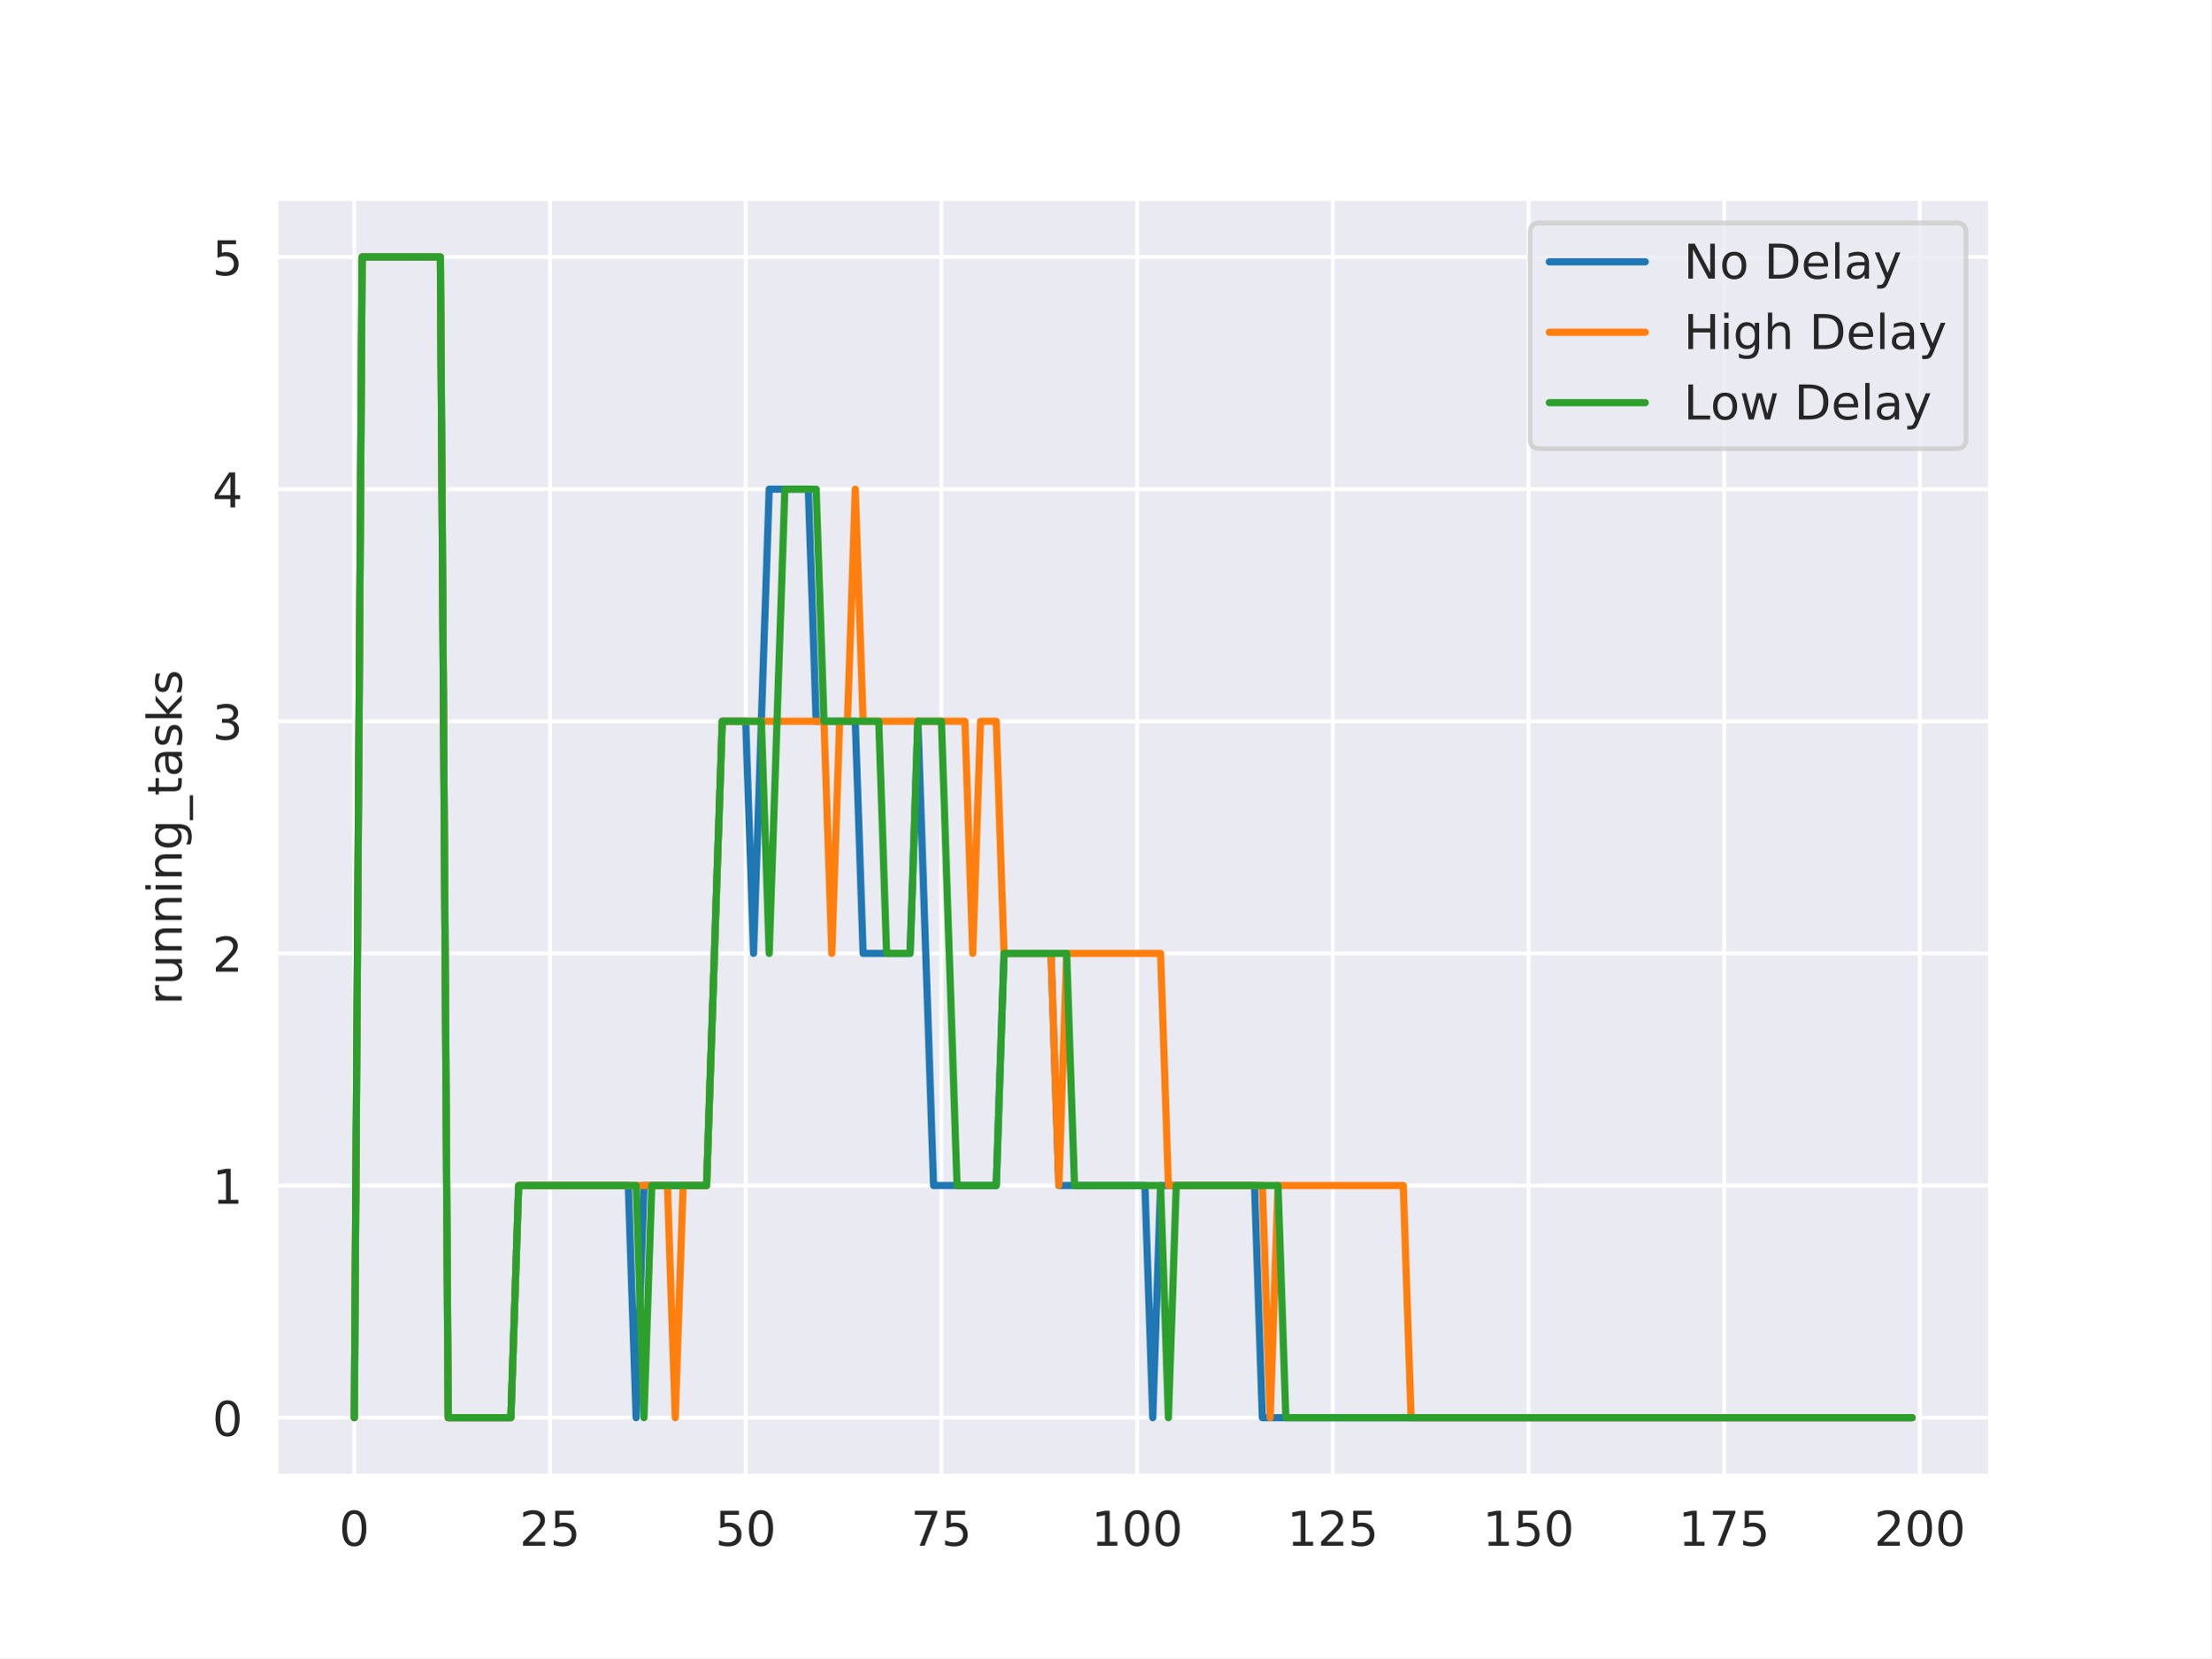
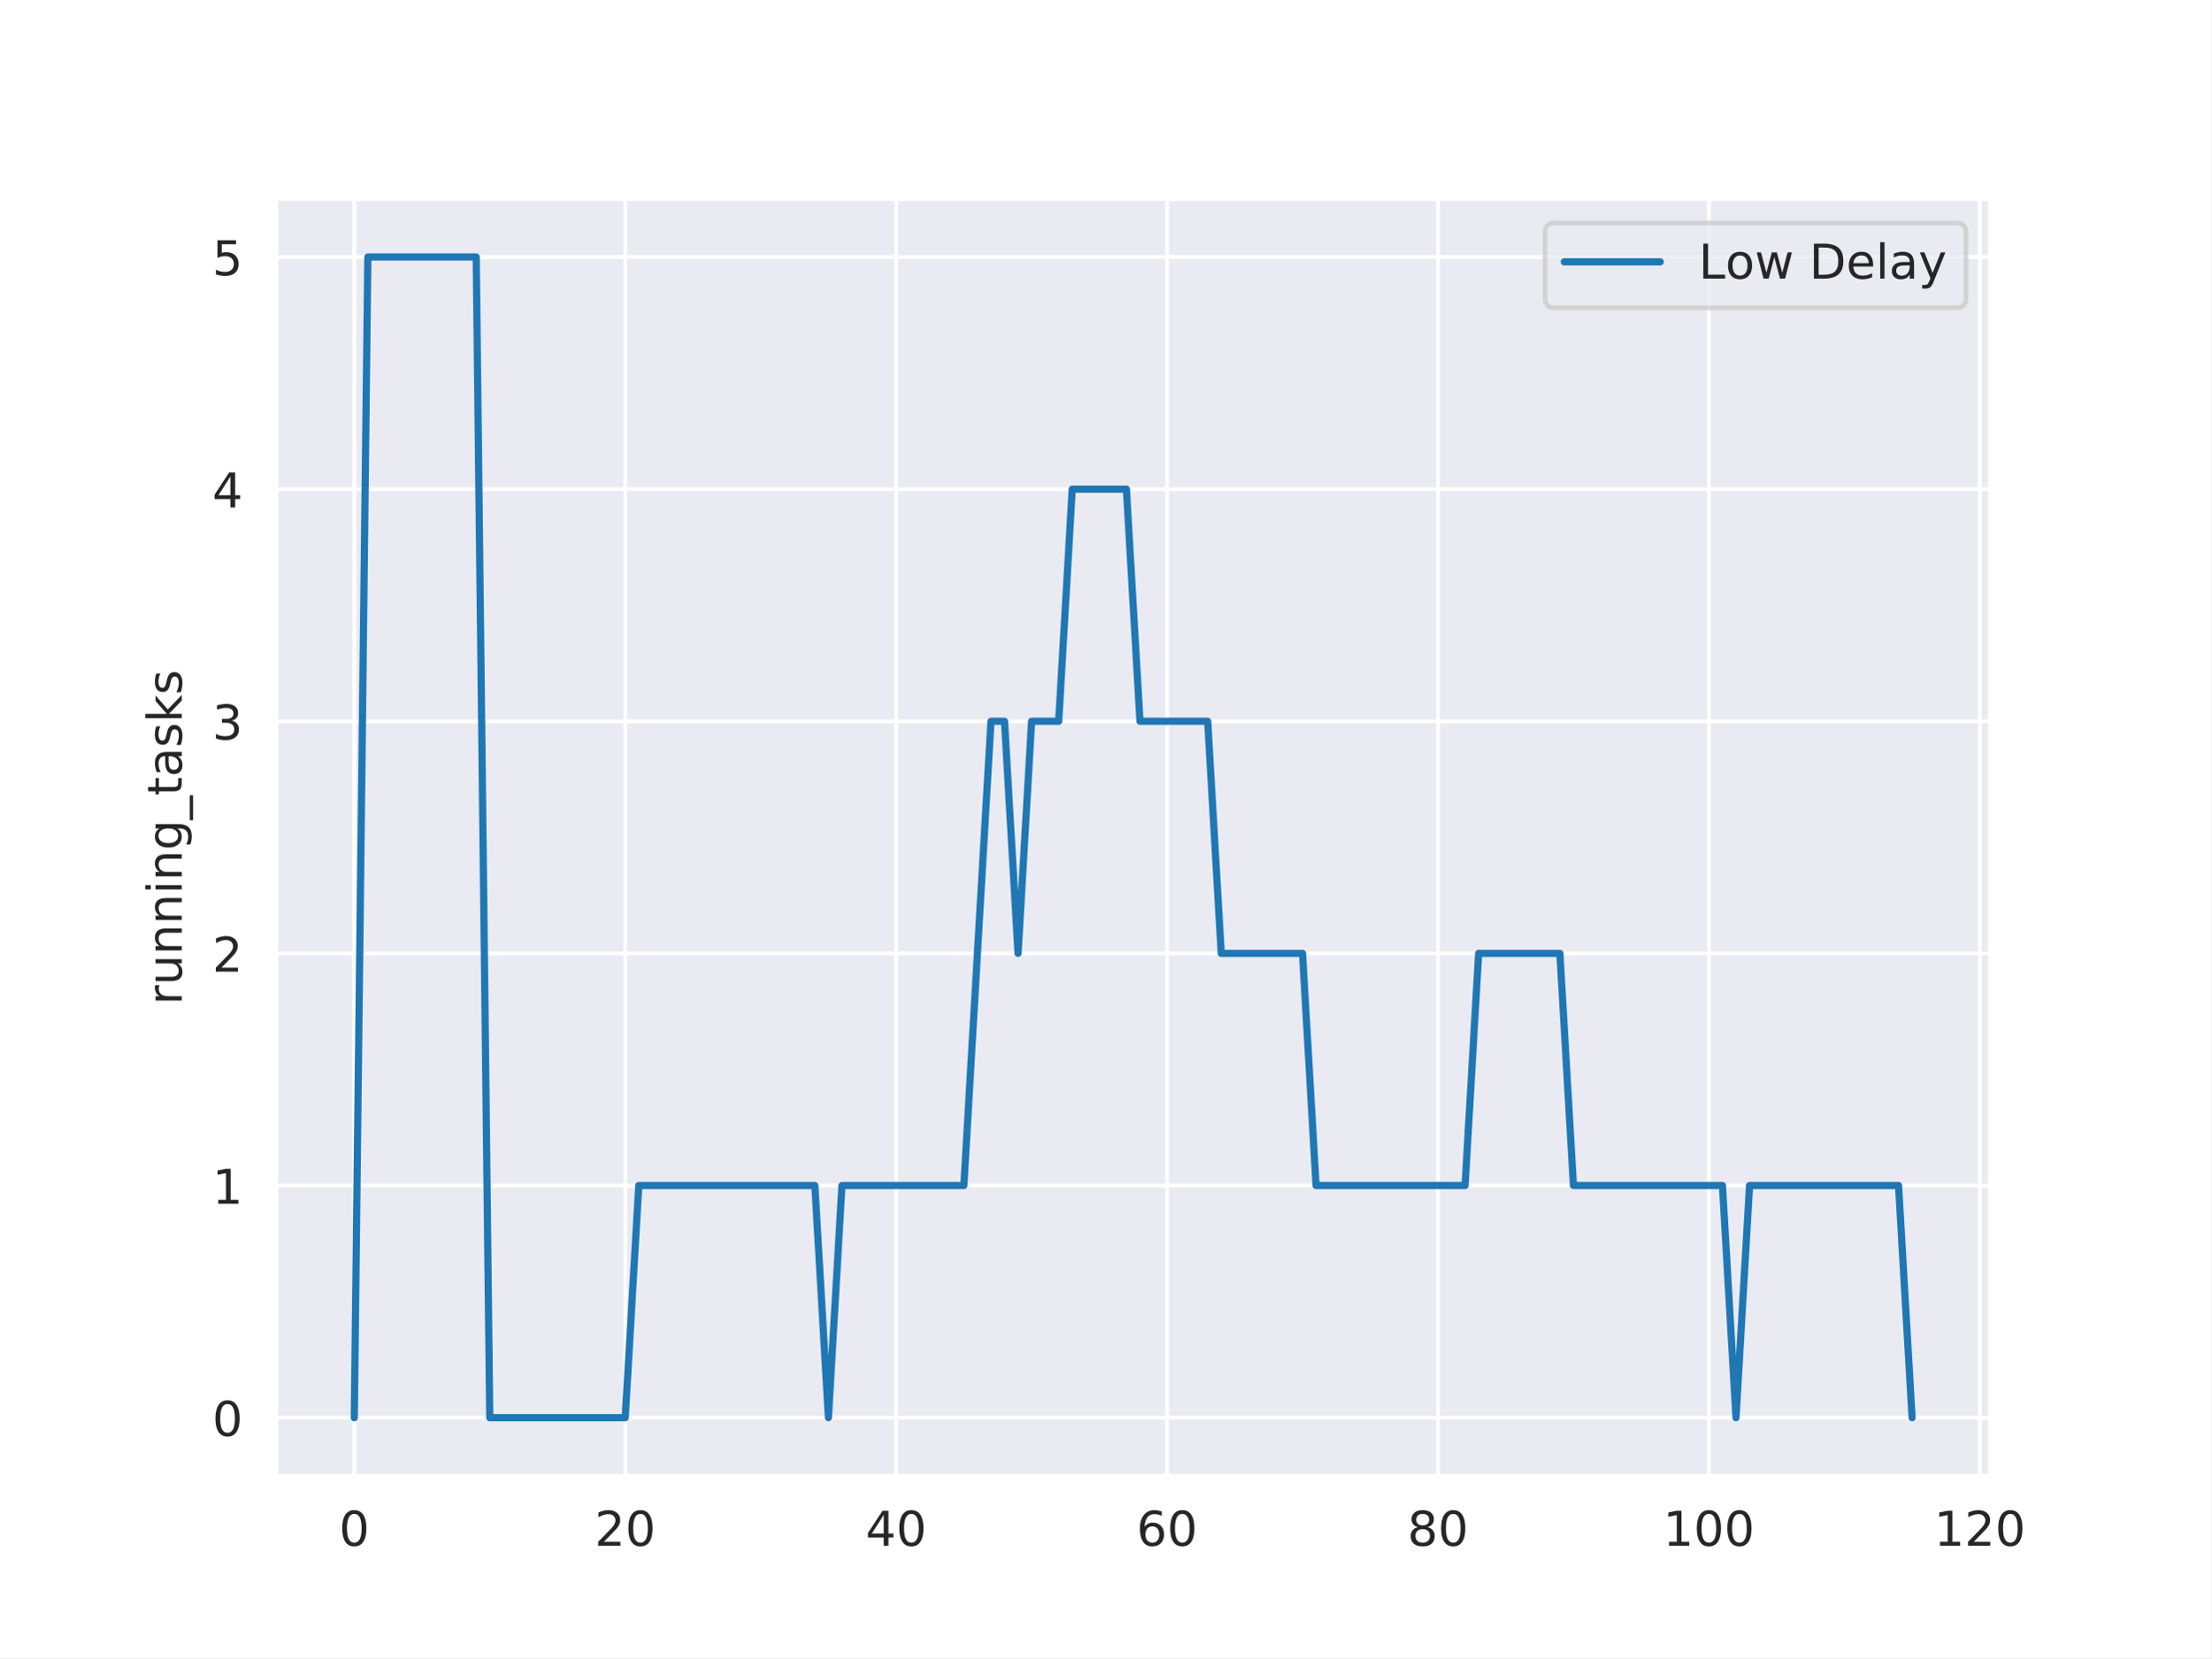
<svg xmlns="http://www.w3.org/2000/svg" xmlns:xlink="http://www.w3.org/1999/xlink" height="345.6pt" version="1.1" viewBox="0 0 460.8 345.6" width="460.8pt">
  <defs>
    <style type="text/css">
*{stroke-linecap:butt;stroke-linejoin:round;}
  </style>
  </defs>
  <g id="figure_1">
    <g id="patch_1">
      <path d="M 0 345.6  L 460.8 345.6  L 460.8 0  L 0 0  z " style="fill:#ffffff;" />
    </g>
    <g id="axes_1">
      <g id="patch_2">
        <path d="M 57.6 307.584  L 414.72 307.584  L 414.72 41.472  L 57.6 41.472  z " style="fill:#eaeaf2;" />
      </g>
      <g id="matplotlib.axis_1">
        <g id="xtick_1">
          <g id="line2d_1">
-             <path clip-path="url(#p8230560882)" d="M 73.833 307.584  L 73.833 41.472  " style="fill:none;stroke:#ffffff;stroke-linecap:round;stroke-width:0.8;" />
+             <path clip-path="url(#p07d2b7ab15)" d="M 73.833 307.584  L 73.833 41.472  " style="fill:none;stroke:#ffffff;stroke-linecap:round;stroke-width:0.8;" />
          </g>
          <g id="text_1">
            <defs>
              <path d="M 31.781 66.406  Q 24.172 66.406 20.328 58.906  Q 16.5 51.422 16.5 36.375  Q 16.5 21.391 20.328 13.891  Q 24.172 6.391 31.781 6.391  Q 39.453 6.391 43.281 13.891  Q 47.125 21.391 47.125 36.375  Q 47.125 51.422 43.281 58.906  Q 39.453 66.406 31.781 66.406  z M 31.781 74.219  Q 44.047 74.219 50.516 64.516  Q 56.984 54.828 56.984 36.375  Q 56.984 17.969 50.516 8.266  Q 44.047 -1.422 31.781 -1.422  Q 19.531 -1.422 13.062 8.266  Q 6.594 17.969 6.594 36.375  Q 6.594 54.828 13.062 64.516  Q 19.531 74.219 31.781 74.219  z " id="DejaVuSans-48" />
            </defs>
            <g style="fill:#262626;" transform="translate(70.65148 322.1824)scale(0.1 -0.1)">
              <use xlink:href="#DejaVuSans-48" />
            </g>
          </g>
        </g>
        <g id="xtick_2">
          <g id="line2d_2">
-             <path clip-path="url(#p8230560882)" d="M 114.618 307.584  L 114.618 41.472  " style="fill:none;stroke:#ffffff;stroke-linecap:round;stroke-width:0.8;" />
+             <path clip-path="url(#p07d2b7ab15)" d="M 130.294 307.584  L 130.294 41.472  " style="fill:none;stroke:#ffffff;stroke-linecap:round;stroke-width:0.8;" />
          </g>
          <g id="text_2">
            <defs>
              <path d="M 19.188 8.297  L 53.609 8.297  L 53.609 0  L 7.328 0  L 7.328 8.297  Q 12.938 14.109 22.625 23.891  Q 32.328 33.688 34.812 36.531  Q 39.547 41.844 41.422 45.531  Q 43.312 49.219 43.312 52.781  Q 43.312 58.594 39.234 62.25  Q 35.156 65.922 28.609 65.922  Q 23.969 65.922 18.812 64.312  Q 13.672 62.703 7.812 59.422  L 7.812 69.391  Q 13.766 71.781 18.938 73  Q 24.125 74.219 28.422 74.219  Q 39.75 74.219 46.484 68.547  Q 53.219 62.891 53.219 53.422  Q 53.219 48.922 51.531 44.891  Q 49.859 40.875 45.406 35.406  Q 44.188 33.984 37.641 27.219  Q 31.109 20.453 19.188 8.297  z " id="DejaVuSans-50" />
-               <path d="M 10.797 72.906  L 49.516 72.906  L 49.516 64.594  L 19.828 64.594  L 19.828 46.734  Q 21.969 47.469 24.109 47.828  Q 26.266 48.188 28.422 48.188  Q 40.625 48.188 47.75 41.5  Q 54.891 34.812 54.891 23.391  Q 54.891 11.625 47.562 5.094  Q 40.234 -1.422 26.906 -1.422  Q 22.312 -1.422 17.547 -0.641  Q 12.797 0.141 7.719 1.703  L 7.719 11.625  Q 12.109 9.234 16.797 8.062  Q 21.484 6.891 26.703 6.891  Q 35.156 6.891 40.078 11.328  Q 45.016 15.766 45.016 23.391  Q 45.016 31 40.078 35.438  Q 35.156 39.891 26.703 39.891  Q 22.75 39.891 18.812 39.016  Q 14.891 38.141 10.797 36.281  z " id="DejaVuSans-53" />
-             </defs>
-             <g style="fill:#262626;" transform="translate(108.256 322.1824)scale(0.1 -0.1)">
+             </defs>
+             <g style="fill:#262626;" transform="translate(123.9319 322.1824)scale(0.1 -0.1)">
              <use xlink:href="#DejaVuSans-50" />
-               <use x="63.623" xlink:href="#DejaVuSans-53" />
+               <use x="63.623" xlink:href="#DejaVuSans-48" />
            </g>
          </g>
        </g>
        <g id="xtick_3">
          <g id="line2d_3">
-             <path clip-path="url(#p8230560882)" d="M 155.404 307.584  L 155.404 41.472  " style="fill:none;stroke:#ffffff;stroke-linecap:round;stroke-width:0.8;" />
+             <path clip-path="url(#p07d2b7ab15)" d="M 186.756 307.584  L 186.756 41.472  " style="fill:none;stroke:#ffffff;stroke-linecap:round;stroke-width:0.8;" />
          </g>
          <g id="text_3">
-             <g style="fill:#262626;" transform="translate(149.0417 322.1824)scale(0.1 -0.1)">
-               <use xlink:href="#DejaVuSans-53" />
+             <defs>
+               <path d="M 37.797 64.312  L 12.891 25.391  L 37.797 25.391  z M 35.203 72.906  L 47.609 72.906  L 47.609 25.391  L 58.016 25.391  L 58.016 17.188  L 47.609 17.188  L 47.609 0  L 37.797 0  L 37.797 17.188  L 4.891 17.188  L 4.891 26.703  z " id="DejaVuSans-52" />
+             </defs>
+             <g style="fill:#262626;" transform="translate(180.3935 322.1824)scale(0.1 -0.1)">
+               <use xlink:href="#DejaVuSans-52" />
              <use x="63.623" xlink:href="#DejaVuSans-48" />
            </g>
          </g>
        </g>
        <g id="xtick_4">
          <g id="line2d_4">
-             <path clip-path="url(#p8230560882)" d="M 196.19 307.584  L 196.19 41.472  " style="fill:none;stroke:#ffffff;stroke-linecap:round;stroke-width:0.8;" />
+             <path clip-path="url(#p07d2b7ab15)" d="M 243.218 307.584  L 243.218 41.472  " style="fill:none;stroke:#ffffff;stroke-linecap:round;stroke-width:0.8;" />
          </g>
          <g id="text_4">
            <defs>
-               <path d="M 8.203 72.906  L 55.078 72.906  L 55.078 68.703  L 28.609 0  L 18.312 0  L 43.219 64.594  L 8.203 64.594  z " id="DejaVuSans-55" />
-             </defs>
-             <g style="fill:#262626;" transform="translate(189.8275 322.1824)scale(0.1 -0.1)">
-               <use xlink:href="#DejaVuSans-55" />
-               <use x="63.623" xlink:href="#DejaVuSans-53" />
+               <path d="M 33.016 40.375  Q 26.375 40.375 22.484 35.828  Q 18.609 31.297 18.609 23.391  Q 18.609 15.531 22.484 10.953  Q 26.375 6.391 33.016 6.391  Q 39.656 6.391 43.531 10.953  Q 47.406 15.531 47.406 23.391  Q 47.406 31.297 43.531 35.828  Q 39.656 40.375 33.016 40.375  z M 52.594 71.297  L 52.594 62.312  Q 48.875 64.062 45.094 64.984  Q 41.312 65.922 37.594 65.922  Q 27.828 65.922 22.672 59.328  Q 17.531 52.734 16.797 39.406  Q 19.672 43.656 24.016 45.922  Q 28.375 48.188 33.594 48.188  Q 44.578 48.188 50.953 41.516  Q 57.328 34.859 57.328 23.391  Q 57.328 12.156 50.688 5.359  Q 44.047 -1.422 33.016 -1.422  Q 20.359 -1.422 13.672 8.266  Q 6.984 17.969 6.984 36.375  Q 6.984 53.656 15.188 63.938  Q 23.391 74.219 37.203 74.219  Q 40.922 74.219 44.703 73.484  Q 48.484 72.75 52.594 71.297  z " id="DejaVuSans-54" />
+             </defs>
+             <g style="fill:#262626;" transform="translate(236.8552 322.1824)scale(0.1 -0.1)">
+               <use xlink:href="#DejaVuSans-54" />
+               <use x="63.623" xlink:href="#DejaVuSans-48" />
            </g>
          </g>
        </g>
        <g id="xtick_5">
          <g id="line2d_5">
-             <path clip-path="url(#p8230560882)" d="M 236.976 307.584  L 236.976 41.472  " style="fill:none;stroke:#ffffff;stroke-linecap:round;stroke-width:0.8;" />
+             <path clip-path="url(#p07d2b7ab15)" d="M 299.679 307.584  L 299.679 41.472  " style="fill:none;stroke:#ffffff;stroke-linecap:round;stroke-width:0.8;" />
          </g>
          <g id="text_5">
            <defs>
-               <path d="M 12.406 8.297  L 28.516 8.297  L 28.516 63.922  L 10.984 60.406  L 10.984 69.391  L 28.422 72.906  L 38.281 72.906  L 38.281 8.297  L 54.391 8.297  L 54.391 0  L 12.406 0  z " id="DejaVuSans-49" />
-             </defs>
-             <g style="fill:#262626;" transform="translate(227.432 322.1824)scale(0.1 -0.1)">
-               <use xlink:href="#DejaVuSans-49" />
-               <use x="63.623" xlink:href="#DejaVuSans-48" />
-               <use x="127.246" xlink:href="#DejaVuSans-48" />
+               <path d="M 31.781 34.625  Q 24.75 34.625 20.719 30.859  Q 16.703 27.094 16.703 20.516  Q 16.703 13.922 20.719 10.156  Q 24.75 6.391 31.781 6.391  Q 38.812 6.391 42.859 10.172  Q 46.922 13.969 46.922 20.516  Q 46.922 27.094 42.891 30.859  Q 38.875 34.625 31.781 34.625  z M 21.922 38.812  Q 15.578 40.375 12.031 44.719  Q 8.5 49.078 8.5 55.328  Q 8.5 64.062 14.719 69.141  Q 20.953 74.219 31.781 74.219  Q 42.672 74.219 48.875 69.141  Q 55.078 64.062 55.078 55.328  Q 55.078 49.078 51.531 44.719  Q 48 40.375 41.703 38.812  Q 48.828 37.156 52.797 32.312  Q 56.781 27.484 56.781 20.516  Q 56.781 9.906 50.312 4.234  Q 43.844 -1.422 31.781 -1.422  Q 19.734 -1.422 13.25 4.234  Q 6.781 9.906 6.781 20.516  Q 6.781 27.484 10.781 32.312  Q 14.797 37.156 21.922 38.812  z M 18.312 54.391  Q 18.312 48.734 21.844 45.562  Q 25.391 42.391 31.781 42.391  Q 38.141 42.391 41.719 45.562  Q 45.312 48.734 45.312 54.391  Q 45.312 60.062 41.719 63.234  Q 38.141 66.406 31.781 66.406  Q 25.391 66.406 21.844 63.234  Q 18.312 60.062 18.312 54.391  z " id="DejaVuSans-56" />
+             </defs>
+             <g style="fill:#262626;" transform="translate(293.3169 322.1824)scale(0.1 -0.1)">
+               <use xlink:href="#DejaVuSans-56" />
+               <use x="63.623" xlink:href="#DejaVuSans-48" />
            </g>
          </g>
        </g>
        <g id="xtick_6">
          <g id="line2d_6">
-             <path clip-path="url(#p8230560882)" d="M 277.761 307.584  L 277.761 41.472  " style="fill:none;stroke:#ffffff;stroke-linecap:round;stroke-width:0.8;" />
+             <path clip-path="url(#p07d2b7ab15)" d="M 356.141 307.584  L 356.141 41.472  " style="fill:none;stroke:#ffffff;stroke-linecap:round;stroke-width:0.8;" />
          </g>
          <g id="text_6">
-             <g style="fill:#262626;" transform="translate(268.2177 322.1824)scale(0.1 -0.1)">
+             <defs>
+               <path d="M 12.406 8.297  L 28.516 8.297  L 28.516 63.922  L 10.984 60.406  L 10.984 69.391  L 28.422 72.906  L 38.281 72.906  L 38.281 8.297  L 54.391 8.297  L 54.391 0  L 12.406 0  z " id="DejaVuSans-49" />
+             </defs>
+             <g style="fill:#262626;" transform="translate(346.5973 322.1824)scale(0.1 -0.1)">
+               <use xlink:href="#DejaVuSans-49" />
+               <use x="63.623" xlink:href="#DejaVuSans-48" />
+               <use x="127.246" xlink:href="#DejaVuSans-48" />
+             </g>
+           </g>
+         </g>
+         <g id="xtick_7">
+           <g id="line2d_7">
+             <path clip-path="url(#p07d2b7ab15)" d="M 412.603 307.584  L 412.603 41.472  " style="fill:none;stroke:#ffffff;stroke-linecap:round;stroke-width:0.8;" />
+           </g>
+           <g id="text_7">
+             <g style="fill:#262626;" transform="translate(403.0589 322.1824)scale(0.1 -0.1)">
              <use xlink:href="#DejaVuSans-49" />
              <use x="63.623" xlink:href="#DejaVuSans-50" />
-               <use x="127.246" xlink:href="#DejaVuSans-53" />
-             </g>
-           </g>
-         </g>
-         <g id="xtick_7">
-           <g id="line2d_7">
-             <path clip-path="url(#p8230560882)" d="M 318.547 307.584  L 318.547 41.472  " style="fill:none;stroke:#ffffff;stroke-linecap:round;stroke-width:0.8;" />
-           </g>
-           <g id="text_7">
-             <g style="fill:#262626;" transform="translate(309.0035 322.1824)scale(0.1 -0.1)">
-               <use xlink:href="#DejaVuSans-49" />
-               <use x="63.623" xlink:href="#DejaVuSans-53" />
-               <use x="127.246" xlink:href="#DejaVuSans-48" />
-             </g>
-           </g>
-         </g>
-         <g id="xtick_8">
-           <g id="line2d_8">
-             <path clip-path="url(#p8230560882)" d="M 359.333 307.584  L 359.333 41.472  " style="fill:none;stroke:#ffffff;stroke-linecap:round;stroke-width:0.8;" />
-           </g>
-           <g id="text_8">
-             <g style="fill:#262626;" transform="translate(349.7892 322.1824)scale(0.1 -0.1)">
-               <use xlink:href="#DejaVuSans-49" />
-               <use x="63.623" xlink:href="#DejaVuSans-55" />
-               <use x="127.246" xlink:href="#DejaVuSans-53" />
-             </g>
-           </g>
-         </g>
-         <g id="xtick_9">
-           <g id="line2d_9">
-             <path clip-path="url(#p8230560882)" d="M 400.119 307.584  L 400.119 41.472  " style="fill:none;stroke:#ffffff;stroke-linecap:round;stroke-width:0.8;" />
-           </g>
-           <g id="text_9">
-             <g style="fill:#262626;" transform="translate(390.575 322.1824)scale(0.1 -0.1)">
-               <use xlink:href="#DejaVuSans-50" />
-               <use x="63.623" xlink:href="#DejaVuSans-48" />
              <use x="127.246" xlink:href="#DejaVuSans-48" />
            </g>
          </g>
        </g>
      </g>
      <g id="matplotlib.axis_2">
        <g id="ytick_1">
-           <g id="line2d_10">
-             <path clip-path="url(#p8230560882)" d="M 57.6 295.488  L 414.72 295.488  " style="fill:none;stroke:#ffffff;stroke-linecap:round;stroke-width:0.8;" />
-           </g>
-           <g id="text_10">
+           <g id="line2d_8">
+             <path clip-path="url(#p07d2b7ab15)" d="M 57.6 295.488  L 414.72 295.488  " style="fill:none;stroke:#ffffff;stroke-linecap:round;stroke-width:0.8;" />
+           </g>
+           <g id="text_8">
            <g style="fill:#262626;" transform="translate(44.2375 299.2872)scale(0.1 -0.1)">
              <use xlink:href="#DejaVuSans-48" />
            </g>
          </g>
        </g>
        <g id="ytick_2">
-           <g id="line2d_11">
-             <path clip-path="url(#p8230560882)" d="M 57.6 247.104  L 414.72 247.104  " style="fill:none;stroke:#ffffff;stroke-linecap:round;stroke-width:0.8;" />
-           </g>
-           <g id="text_11">
+           <g id="line2d_9">
+             <path clip-path="url(#p07d2b7ab15)" d="M 57.6 247.104  L 414.72 247.104  " style="fill:none;stroke:#ffffff;stroke-linecap:round;stroke-width:0.8;" />
+           </g>
+           <g id="text_9">
            <g style="fill:#262626;" transform="translate(44.2375 250.9032)scale(0.1 -0.1)">
              <use xlink:href="#DejaVuSans-49" />
            </g>
          </g>
        </g>
        <g id="ytick_3">
-           <g id="line2d_12">
-             <path clip-path="url(#p8230560882)" d="M 57.6 198.72  L 414.72 198.72  " style="fill:none;stroke:#ffffff;stroke-linecap:round;stroke-width:0.8;" />
-           </g>
-           <g id="text_12">
+           <g id="line2d_10">
+             <path clip-path="url(#p07d2b7ab15)" d="M 57.6 198.72  L 414.72 198.72  " style="fill:none;stroke:#ffffff;stroke-linecap:round;stroke-width:0.8;" />
+           </g>
+           <g id="text_10">
            <g style="fill:#262626;" transform="translate(44.2375 202.5192)scale(0.1 -0.1)">
              <use xlink:href="#DejaVuSans-50" />
            </g>
          </g>
        </g>
        <g id="ytick_4">
-           <g id="line2d_13">
-             <path clip-path="url(#p8230560882)" d="M 57.6 150.336  L 414.72 150.336  " style="fill:none;stroke:#ffffff;stroke-linecap:round;stroke-width:0.8;" />
-           </g>
-           <g id="text_13">
+           <g id="line2d_11">
+             <path clip-path="url(#p07d2b7ab15)" d="M 57.6 150.336  L 414.72 150.336  " style="fill:none;stroke:#ffffff;stroke-linecap:round;stroke-width:0.8;" />
+           </g>
+           <g id="text_11">
            <defs>
              <path d="M 40.578 39.312  Q 47.656 37.797 51.625 33  Q 55.609 28.219 55.609 21.188  Q 55.609 10.406 48.188 4.484  Q 40.766 -1.422 27.094 -1.422  Q 22.516 -1.422 17.656 -0.516  Q 12.797 0.391 7.625 2.203  L 7.625 11.719  Q 11.719 9.328 16.594 8.109  Q 21.484 6.891 26.812 6.891  Q 36.078 6.891 40.938 10.547  Q 45.797 14.203 45.797 21.188  Q 45.797 27.641 41.281 31.266  Q 36.766 34.906 28.719 34.906  L 20.219 34.906  L 20.219 43.016  L 29.109 43.016  Q 36.375 43.016 40.234 45.922  Q 44.094 48.828 44.094 54.297  Q 44.094 59.906 40.109 62.906  Q 36.141 65.922 28.719 65.922  Q 24.656 65.922 20.016 65.031  Q 15.375 64.156 9.812 62.312  L 9.812 71.094  Q 15.438 72.656 20.344 73.438  Q 25.25 74.219 29.594 74.219  Q 40.828 74.219 47.359 69.109  Q 53.906 64.016 53.906 55.328  Q 53.906 49.266 50.438 45.094  Q 46.969 40.922 40.578 39.312  z " id="DejaVuSans-51" />
            </defs>
            <g style="fill:#262626;" transform="translate(44.2375 154.1352)scale(0.1 -0.1)">
              <use xlink:href="#DejaVuSans-51" />
            </g>
          </g>
        </g>
        <g id="ytick_5">
-           <g id="line2d_14">
-             <path clip-path="url(#p8230560882)" d="M 57.6 101.952  L 414.72 101.952  " style="fill:none;stroke:#ffffff;stroke-linecap:round;stroke-width:0.8;" />
-           </g>
-           <g id="text_14">
-             <defs>
-               <path d="M 37.797 64.312  L 12.891 25.391  L 37.797 25.391  z M 35.203 72.906  L 47.609 72.906  L 47.609 25.391  L 58.016 25.391  L 58.016 17.188  L 47.609 17.188  L 47.609 0  L 37.797 0  L 37.797 17.188  L 4.891 17.188  L 4.891 26.703  z " id="DejaVuSans-52" />
-             </defs>
+           <g id="line2d_12">
+             <path clip-path="url(#p07d2b7ab15)" d="M 57.6 101.952  L 414.72 101.952  " style="fill:none;stroke:#ffffff;stroke-linecap:round;stroke-width:0.8;" />
+           </g>
+           <g id="text_12">
            <g style="fill:#262626;" transform="translate(44.2375 105.7512)scale(0.1 -0.1)">
              <use xlink:href="#DejaVuSans-52" />
            </g>
          </g>
        </g>
        <g id="ytick_6">
-           <g id="line2d_15">
-             <path clip-path="url(#p8230560882)" d="M 57.6 53.568  L 414.72 53.568  " style="fill:none;stroke:#ffffff;stroke-linecap:round;stroke-width:0.8;" />
-           </g>
-           <g id="text_15">
+           <g id="line2d_13">
+             <path clip-path="url(#p07d2b7ab15)" d="M 57.6 53.568  L 414.72 53.568  " style="fill:none;stroke:#ffffff;stroke-linecap:round;stroke-width:0.8;" />
+           </g>
+           <g id="text_13">
+             <defs>
+               <path d="M 10.797 72.906  L 49.516 72.906  L 49.516 64.594  L 19.828 64.594  L 19.828 46.734  Q 21.969 47.469 24.109 47.828  Q 26.266 48.188 28.422 48.188  Q 40.625 48.188 47.75 41.5  Q 54.891 34.812 54.891 23.391  Q 54.891 11.625 47.562 5.094  Q 40.234 -1.422 26.906 -1.422  Q 22.312 -1.422 17.547 -0.641  Q 12.797 0.141 7.719 1.703  L 7.719 11.625  Q 12.109 9.234 16.797 8.062  Q 21.484 6.891 26.703 6.891  Q 35.156 6.891 40.078 11.328  Q 45.016 15.766 45.016 23.391  Q 45.016 31 40.078 35.438  Q 35.156 39.891 26.703 39.891  Q 22.75 39.891 18.812 39.016  Q 14.891 38.141 10.797 36.281  z " id="DejaVuSans-53" />
+             </defs>
            <g style="fill:#262626;" transform="translate(44.2375 57.36722)scale(0.1 -0.1)">
              <use xlink:href="#DejaVuSans-53" />
            </g>
          </g>
        </g>
-         <g id="text_16">
+         <g id="text_14">
          <defs>
            <path d="M 41.109 46.297  Q 39.594 47.172 37.812 47.578  Q 36.031 48 33.891 48  Q 26.266 48 22.188 43.047  Q 18.109 38.094 18.109 28.812  L 18.109 0  L 9.078 0  L 9.078 54.688  L 18.109 54.688  L 18.109 46.188  Q 20.953 51.172 25.484 53.578  Q 30.031 56 36.531 56  Q 37.453 56 38.578 55.875  Q 39.703 55.766 41.062 55.516  z " id="DejaVuSans-114" />
            <path d="M 8.5 21.578  L 8.5 54.688  L 17.484 54.688  L 17.484 21.922  Q 17.484 14.156 20.5 10.266  Q 23.531 6.391 29.594 6.391  Q 36.859 6.391 41.078 11.031  Q 45.312 15.672 45.312 23.688  L 45.312 54.688  L 54.297 54.688  L 54.297 0  L 45.312 0  L 45.312 8.406  Q 42.047 3.422 37.719 1  Q 33.406 -1.422 27.688 -1.422  Q 18.266 -1.422 13.375 4.438  Q 8.5 10.297 8.5 21.578  z M 31.109 56  z " id="DejaVuSans-117" />
            <path d="M 54.891 33.016  L 54.891 0  L 45.906 0  L 45.906 32.719  Q 45.906 40.484 42.875 44.328  Q 39.844 48.188 33.797 48.188  Q 26.516 48.188 22.312 43.547  Q 18.109 38.922 18.109 30.906  L 18.109 0  L 9.078 0  L 9.078 54.688  L 18.109 54.688  L 18.109 46.188  Q 21.344 51.125 25.703 53.562  Q 30.078 56 35.797 56  Q 45.219 56 50.047 50.172  Q 54.891 44.344 54.891 33.016  z " id="DejaVuSans-110" />
            <path d="M 9.422 54.688  L 18.406 54.688  L 18.406 0  L 9.422 0  z M 9.422 75.984  L 18.406 75.984  L 18.406 64.594  L 9.422 64.594  z " id="DejaVuSans-105" />
            <path d="M 45.406 27.984  Q 45.406 37.75 41.375 43.109  Q 37.359 48.484 30.078 48.484  Q 22.859 48.484 18.828 43.109  Q 14.797 37.75 14.797 27.984  Q 14.797 18.266 18.828 12.891  Q 22.859 7.516 30.078 7.516  Q 37.359 7.516 41.375 12.891  Q 45.406 18.266 45.406 27.984  z M 54.391 6.781  Q 54.391 -7.172 48.188 -13.984  Q 42 -20.797 29.203 -20.797  Q 24.469 -20.797 20.266 -20.094  Q 16.062 -19.391 12.109 -17.922  L 12.109 -9.188  Q 16.062 -11.328 19.922 -12.344  Q 23.781 -13.375 27.781 -13.375  Q 36.625 -13.375 41.016 -8.766  Q 45.406 -4.156 45.406 5.172  L 45.406 9.625  Q 42.625 4.781 38.281 2.391  Q 33.938 0 27.875 0  Q 17.828 0 11.672 7.656  Q 5.516 15.328 5.516 27.984  Q 5.516 40.672 11.672 48.328  Q 17.828 56 27.875 56  Q 33.938 56 38.281 53.609  Q 42.625 51.219 45.406 46.391  L 45.406 54.688  L 54.391 54.688  z " id="DejaVuSans-103" />
            <path d="M 50.984 -16.609  L 50.984 -23.578  L -0.984 -23.578  L -0.984 -16.609  z " id="DejaVuSans-95" />
            <path d="M 18.312 70.219  L 18.312 54.688  L 36.812 54.688  L 36.812 47.703  L 18.312 47.703  L 18.312 18.016  Q 18.312 11.328 20.141 9.422  Q 21.969 7.516 27.594 7.516  L 36.812 7.516  L 36.812 0  L 27.594 0  Q 17.188 0 13.234 3.875  Q 9.281 7.766 9.281 18.016  L 9.281 47.703  L 2.688 47.703  L 2.688 54.688  L 9.281 54.688  L 9.281 70.219  z " id="DejaVuSans-116" />
            <path d="M 34.281 27.484  Q 23.391 27.484 19.188 25  Q 14.984 22.516 14.984 16.5  Q 14.984 11.719 18.141 8.906  Q 21.297 6.109 26.703 6.109  Q 34.188 6.109 38.703 11.406  Q 43.219 16.703 43.219 25.484  L 43.219 27.484  z M 52.203 31.203  L 52.203 0  L 43.219 0  L 43.219 8.297  Q 40.141 3.328 35.547 0.953  Q 30.953 -1.422 24.312 -1.422  Q 15.922 -1.422 10.953 3.297  Q 6 8.016 6 15.922  Q 6 25.141 12.172 29.828  Q 18.359 34.516 30.609 34.516  L 43.219 34.516  L 43.219 35.406  Q 43.219 41.609 39.141 45  Q 35.062 48.391 27.688 48.391  Q 23 48.391 18.547 47.266  Q 14.109 46.141 10.016 43.891  L 10.016 52.203  Q 14.938 54.109 19.578 55.047  Q 24.219 56 28.609 56  Q 40.484 56 46.344 49.844  Q 52.203 43.703 52.203 31.203  z " id="DejaVuSans-97" />
            <path d="M 44.281 53.078  L 44.281 44.578  Q 40.484 46.531 36.375 47.5  Q 32.281 48.484 27.875 48.484  Q 21.188 48.484 17.844 46.438  Q 14.5 44.391 14.5 40.281  Q 14.5 37.156 16.891 35.375  Q 19.281 33.594 26.516 31.984  L 29.594 31.297  Q 39.156 29.25 43.188 25.516  Q 47.219 21.781 47.219 15.094  Q 47.219 7.469 41.188 3.016  Q 35.156 -1.422 24.609 -1.422  Q 20.219 -1.422 15.453 -0.562  Q 10.688 0.297 5.422 2  L 5.422 11.281  Q 10.406 8.688 15.234 7.391  Q 20.062 6.109 24.812 6.109  Q 31.156 6.109 34.562 8.281  Q 37.984 10.453 37.984 14.406  Q 37.984 18.062 35.516 20.016  Q 33.062 21.969 24.703 23.781  L 21.578 24.516  Q 13.234 26.266 9.516 29.906  Q 5.812 33.547 5.812 39.891  Q 5.812 47.609 11.281 51.797  Q 16.75 56 26.812 56  Q 31.781 56 36.172 55.266  Q 40.578 54.547 44.281 53.078  z " id="DejaVuSans-115" />
            <path d="M 9.078 75.984  L 18.109 75.984  L 18.109 31.109  L 44.922 54.688  L 56.391 54.688  L 27.391 29.109  L 57.625 0  L 45.906 0  L 18.109 26.703  L 18.109 0  L 9.078 0  z " id="DejaVuSans-107" />
          </defs>
          <g style="fill:#262626;" transform="translate(37.87969 209.4507)rotate(-90)scale(0.1 -0.1)">
            <use xlink:href="#DejaVuSans-114" />
            <use x="41.113" xlink:href="#DejaVuSans-117" />
            <use x="104.492" xlink:href="#DejaVuSans-110" />
            <use x="167.871" xlink:href="#DejaVuSans-110" />
            <use x="231.25" xlink:href="#DejaVuSans-105" />
            <use x="259.033" xlink:href="#DejaVuSans-110" />
            <use x="322.412" xlink:href="#DejaVuSans-103" />
            <use x="385.889" xlink:href="#DejaVuSans-95" />
            <use x="435.889" xlink:href="#DejaVuSans-116" />
            <use x="475.098" xlink:href="#DejaVuSans-97" />
            <use x="536.377" xlink:href="#DejaVuSans-115" />
            <use x="588.477" xlink:href="#DejaVuSans-107" />
            <use x="646.387" xlink:href="#DejaVuSans-115" />
          </g>
        </g>
      </g>
-       <g id="line2d_16">
-         <path clip-path="url(#p8230560882)" d="M 73.833 295.488  L 75.464 53.568  L 91.778 53.568  L 93.41 295.488  L 106.461 295.488  L 108.093 247.104  L 130.933 247.104  L 132.564 295.488  L 134.196 247.104  L 147.247 247.104  L 150.51 150.336  L 155.404 150.336  L 157.036 198.72  L 160.299 101.952  L 168.456 101.952  L 170.087 150.336  L 178.244 150.336  L 179.876 198.72  L 189.664 198.72  L 191.296 150.336  L 194.559 247.104  L 207.61 247.104  L 209.241 198.72  L 219.03 198.72  L 220.661 247.104  L 238.607 247.104  L 240.239 295.488  L 241.87 247.104  L 261.447 247.104  L 263.079 295.488  L 398.487 295.488  L 398.487 295.488  " style="fill:none;stroke:#1f77b4;stroke-linecap:round;stroke-width:1.5;" />
-       </g>
-       <g id="line2d_17">
-         <path clip-path="url(#p8230560882)" d="M 73.833 295.488  L 75.464 53.568  L 91.778 53.568  L 93.41 295.488  L 106.461 295.488  L 108.093 247.104  L 139.09 247.104  L 140.721 295.488  L 142.353 247.104  L 147.247 247.104  L 150.51 150.336  L 171.719 150.336  L 173.35 198.72  L 174.981 150.336  L 176.613 150.336  L 178.244 101.952  L 179.876 150.336  L 201.084 150.336  L 202.716 198.72  L 204.347 150.336  L 207.61 150.336  L 209.241 198.72  L 219.03 198.72  L 220.661 247.104  L 222.293 198.72  L 241.87 198.72  L 243.501 247.104  L 263.079 247.104  L 264.71 295.488  L 266.341 247.104  L 292.444 247.104  L 294.076 295.488  L 398.487 295.488  L 398.487 295.488  " style="fill:none;stroke:#ff7f0e;stroke-linecap:round;stroke-width:1.5;" />
-       </g>
-       <g id="line2d_18">
-         <path clip-path="url(#p8230560882)" d="M 73.833 295.488  L 75.464 53.568  L 91.778 53.568  L 93.41 295.488  L 106.461 295.488  L 108.093 247.104  L 132.564 247.104  L 134.196 295.488  L 135.827 247.104  L 147.247 247.104  L 150.51 150.336  L 158.667 150.336  L 160.299 198.72  L 163.561 101.952  L 170.087 101.952  L 171.719 150.336  L 183.139 150.336  L 184.77 198.72  L 189.664 198.72  L 191.296 150.336  L 196.19 150.336  L 199.453 247.104  L 207.61 247.104  L 209.241 198.72  L 222.293 198.72  L 223.924 247.104  L 241.87 247.104  L 243.501 295.488  L 245.133 247.104  L 266.341 247.104  L 267.973 295.488  L 398.487 295.488  L 398.487 295.488  " style="fill:none;stroke:#2ca02c;stroke-linecap:round;stroke-width:1.5;" />
+       <g id="line2d_14">
+         <path clip-path="url(#p07d2b7ab15)" d="M 73.833 295.488  L 76.656 53.568  L 79.479 53.568  L 82.302 53.568  L 85.125 53.568  L 87.948 53.568  L 90.771 53.568  L 93.594 53.568  L 96.417 53.568  L 99.24 53.568  L 102.064 295.488  L 104.887 295.488  L 107.71 295.488  L 110.533 295.488  L 113.356 295.488  L 116.179 295.488  L 119.002 295.488  L 121.825 295.488  L 124.648 295.488  L 127.471 295.488  L 130.294 295.488  L 133.117 247.104  L 135.941 247.104  L 138.764 247.104  L 141.587 247.104  L 144.41 247.104  L 147.233 247.104  L 150.056 247.104  L 152.879 247.104  L 155.702 247.104  L 158.525 247.104  L 161.348 247.104  L 164.171 247.104  L 166.994 247.104  L 169.818 247.104  L 172.641 295.488  L 175.464 247.104  L 178.287 247.104  L 181.11 247.104  L 183.933 247.104  L 186.756 247.104  L 189.579 247.104  L 192.402 247.104  L 195.225 247.104  L 198.048 247.104  L 200.871 247.104  L 203.695 198.72  L 206.518 150.336  L 209.341 150.336  L 212.164 198.72  L 214.987 150.336  L 217.81 150.336  L 220.633 150.336  L 223.456 101.952  L 226.279 101.952  L 229.102 101.952  L 231.925 101.952  L 234.748 101.952  L 237.572 150.336  L 240.395 150.336  L 243.218 150.336  L 246.041 150.336  L 248.864 150.336  L 251.687 150.336  L 254.51 198.72  L 257.333 198.72  L 260.156 198.72  L 262.979 198.72  L 265.802 198.72  L 268.625 198.72  L 271.449 198.72  L 274.272 247.104  L 277.095 247.104  L 279.918 247.104  L 282.741 247.104  L 285.564 247.104  L 288.387 247.104  L 291.21 247.104  L 294.033 247.104  L 296.856 247.104  L 299.679 247.104  L 302.502 247.104  L 305.326 247.104  L 308.149 198.72  L 310.972 198.72  L 313.795 198.72  L 316.618 198.72  L 319.441 198.72  L 322.264 198.72  L 325.087 198.72  L 327.91 247.104  L 330.733 247.104  L 333.556 247.104  L 336.379 247.104  L 339.203 247.104  L 342.026 247.104  L 344.849 247.104  L 347.672 247.104  L 350.495 247.104  L 353.318 247.104  L 356.141 247.104  L 358.964 247.104  L 361.787 295.488  L 364.61 247.104  L 367.433 247.104  L 370.256 247.104  L 373.08 247.104  L 375.903 247.104  L 378.726 247.104  L 381.549 247.104  L 384.372 247.104  L 387.195 247.104  L 390.018 247.104  L 392.841 247.104  L 395.664 247.104  L 398.487 295.488  " style="fill:none;stroke:#1f77b4;stroke-linecap:round;stroke-width:1.5;" />
      </g>
      <g id="patch_3">
        <path d="M 57.6 307.584  L 57.6 41.472  " style="fill:none;stroke:#ffffff;stroke-linecap:square;stroke-linejoin:miter;stroke-width:0.8;" />
      </g>
      <g id="patch_4">
        <path d="M 414.72 307.584  L 414.72 41.472  " style="fill:none;stroke:#ffffff;stroke-linecap:square;stroke-linejoin:miter;stroke-width:0.8;" />
      </g>
      <g id="patch_5">
        <path d="M 57.6 307.584  L 414.72 307.584  " style="fill:none;stroke:#ffffff;stroke-linecap:square;stroke-linejoin:miter;stroke-width:0.8;" />
      </g>
      <g id="patch_6">
        <path d="M 57.6 41.472  L 414.72 41.472  " style="fill:none;stroke:#ffffff;stroke-linecap:square;stroke-linejoin:miter;stroke-width:0.8;" />
      </g>
      <g id="legend_1">
        <g id="patch_7">
-           <path d="M 320.879 93.506  L 407.72 93.506  Q 409.72 93.506 409.72 91.506  L 409.72 48.472  Q 409.72 46.472 407.72 46.472  L 320.879 46.472  Q 318.879 46.472 318.879 48.472  L 318.879 91.506  Q 318.879 93.506 320.879 93.506  z " style="fill:#eaeaf2;opacity:0.8;stroke:#cccccc;stroke-linejoin:miter;" />
-         </g>
-         <g id="line2d_19">
-           <path d="M 322.879 54.57  L 342.879 54.57  " style="fill:none;stroke:#1f77b4;stroke-linecap:round;stroke-width:1.5;" />
-         </g>
-         <g id="line2d_20" />
-         <g id="text_17">
+           <path d="M 323.997 64.15  L 407.72 64.15  Q 409.72 64.15 409.72 62.15  L 409.72 48.472  Q 409.72 46.472 407.72 46.472  L 323.997 46.472  Q 321.997 46.472 321.997 48.472  L 321.997 62.15  Q 321.997 64.15 323.997 64.15  z " style="fill:#eaeaf2;opacity:0.8;stroke:#cccccc;stroke-linejoin:miter;" />
+         </g>
+         <g id="line2d_15">
+           <path d="M 325.997 54.57  L 345.997 54.57  " style="fill:none;stroke:#1f77b4;stroke-linecap:round;stroke-width:1.5;" />
+         </g>
+         <g id="line2d_16" />
+         <g id="text_15">
          <defs>
-             <path d="M 9.812 72.906  L 23.094 72.906  L 55.422 11.922  L 55.422 72.906  L 64.984 72.906  L 64.984 0  L 51.703 0  L 19.391 60.984  L 19.391 0  L 9.812 0  z " id="DejaVuSans-78" />
+             <path d="M 9.812 72.906  L 19.672 72.906  L 19.672 8.297  L 55.172 8.297  L 55.172 0  L 9.812 0  z " id="DejaVuSans-76" />
            <path d="M 30.609 48.391  Q 23.391 48.391 19.188 42.75  Q 14.984 37.109 14.984 27.297  Q 14.984 17.484 19.156 11.844  Q 23.344 6.203 30.609 6.203  Q 37.797 6.203 41.984 11.859  Q 46.188 17.531 46.188 27.297  Q 46.188 37.016 41.984 42.703  Q 37.797 48.391 30.609 48.391  z M 30.609 56  Q 42.328 56 49.016 48.375  Q 55.719 40.766 55.719 27.297  Q 55.719 13.875 49.016 6.219  Q 42.328 -1.422 30.609 -1.422  Q 18.844 -1.422 12.172 6.219  Q 5.516 13.875 5.516 27.297  Q 5.516 40.766 12.172 48.375  Q 18.844 56 30.609 56  z " id="DejaVuSans-111" />
+             <path d="M 4.203 54.688  L 13.188 54.688  L 24.422 12.016  L 35.594 54.688  L 46.188 54.688  L 57.422 12.016  L 68.609 54.688  L 77.594 54.688  L 63.281 0  L 52.688 0  L 40.922 44.828  L 29.109 0  L 18.5 0  z " id="DejaVuSans-119" />
            <path id="DejaVuSans-32" />
            <path d="M 19.672 64.797  L 19.672 8.109  L 31.594 8.109  Q 46.688 8.109 53.688 14.938  Q 60.688 21.781 60.688 36.531  Q 60.688 51.172 53.688 57.984  Q 46.688 64.797 31.594 64.797  z M 9.812 72.906  L 30.078 72.906  Q 51.266 72.906 61.172 64.094  Q 71.094 55.281 71.094 36.531  Q 71.094 17.672 61.125 8.828  Q 51.172 0 30.078 0  L 9.812 0  z " id="DejaVuSans-68" />
            <path d="M 56.203 29.594  L 56.203 25.203  L 14.891 25.203  Q 15.484 15.922 20.484 11.062  Q 25.484 6.203 34.422 6.203  Q 39.594 6.203 44.453 7.469  Q 49.312 8.734 54.109 11.281  L 54.109 2.781  Q 49.266 0.734 44.188 -0.344  Q 39.109 -1.422 33.891 -1.422  Q 20.797 -1.422 13.156 6.188  Q 5.516 13.812 5.516 26.812  Q 5.516 40.234 12.766 48.109  Q 20.016 56 32.328 56  Q 43.359 56 49.781 48.891  Q 56.203 41.797 56.203 29.594  z M 47.219 32.234  Q 47.125 39.594 43.094 43.984  Q 39.062 48.391 32.422 48.391  Q 24.906 48.391 20.391 44.141  Q 15.875 39.891 15.188 32.172  z " id="DejaVuSans-101" />
            <path d="M 9.422 75.984  L 18.406 75.984  L 18.406 0  L 9.422 0  z " id="DejaVuSans-108" />
            <path d="M 32.172 -5.078  Q 28.375 -14.844 24.75 -17.812  Q 21.141 -20.797 15.094 -20.797  L 7.906 -20.797  L 7.906 -13.281  L 13.188 -13.281  Q 16.891 -13.281 18.938 -11.516  Q 21 -9.766 23.484 -3.219  L 25.094 0.875  L 2.984 54.688  L 12.5 54.688  L 29.594 11.922  L 46.688 54.688  L 56.203 54.688  z " id="DejaVuSans-121" />
          </defs>
-           <g style="fill:#262626;" transform="translate(350.8794 58.07044)scale(0.1 -0.1)">
-             <use xlink:href="#DejaVuSans-78" />
-             <use x="74.805" xlink:href="#DejaVuSans-111" />
-             <use x="135.986" xlink:href="#DejaVuSans-32" />
-             <use x="167.773" xlink:href="#DejaVuSans-68" />
-             <use x="244.775" xlink:href="#DejaVuSans-101" />
-             <use x="306.299" xlink:href="#DejaVuSans-108" />
-             <use x="334.082" xlink:href="#DejaVuSans-97" />
-             <use x="395.361" xlink:href="#DejaVuSans-121" />
-           </g>
-         </g>
-         <g id="line2d_21">
-           <path d="M 322.879 69.249  L 342.879 69.249  " style="fill:none;stroke:#ff7f0e;stroke-linecap:round;stroke-width:1.5;" />
-         </g>
-         <g id="line2d_22" />
-         <g id="text_18">
-           <defs>
-             <path d="M 9.812 72.906  L 19.672 72.906  L 19.672 43.016  L 55.516 43.016  L 55.516 72.906  L 65.375 72.906  L 65.375 0  L 55.516 0  L 55.516 34.719  L 19.672 34.719  L 19.672 0  L 9.812 0  z " id="DejaVuSans-72" />
-             <path d="M 54.891 33.016  L 54.891 0  L 45.906 0  L 45.906 32.719  Q 45.906 40.484 42.875 44.328  Q 39.844 48.188 33.797 48.188  Q 26.516 48.188 22.312 43.547  Q 18.109 38.922 18.109 30.906  L 18.109 0  L 9.078 0  L 9.078 75.984  L 18.109 75.984  L 18.109 46.188  Q 21.344 51.125 25.703 53.562  Q 30.078 56 35.797 56  Q 45.219 56 50.047 50.172  Q 54.891 44.344 54.891 33.016  z " id="DejaVuSans-104" />
-           </defs>
-           <g style="fill:#262626;" transform="translate(350.8794 72.74856)scale(0.1 -0.1)">
-             <use xlink:href="#DejaVuSans-72" />
-             <use x="75.195" xlink:href="#DejaVuSans-105" />
-             <use x="102.979" xlink:href="#DejaVuSans-103" />
-             <use x="166.455" xlink:href="#DejaVuSans-104" />
-             <use x="229.834" xlink:href="#DejaVuSans-32" />
-             <use x="261.621" xlink:href="#DejaVuSans-68" />
-             <use x="338.623" xlink:href="#DejaVuSans-101" />
-             <use x="400.146" xlink:href="#DejaVuSans-108" />
-             <use x="427.93" xlink:href="#DejaVuSans-97" />
-             <use x="489.209" xlink:href="#DejaVuSans-121" />
-           </g>
-         </g>
-         <g id="line2d_23">
-           <path d="M 322.879 83.927  L 342.879 83.927  " style="fill:none;stroke:#2ca02c;stroke-linecap:round;stroke-width:1.5;" />
-         </g>
-         <g id="line2d_24" />
-         <g id="text_19">
-           <defs>
-             <path d="M 9.812 72.906  L 19.672 72.906  L 19.672 8.297  L 55.172 8.297  L 55.172 0  L 9.812 0  z " id="DejaVuSans-76" />
-             <path d="M 4.203 54.688  L 13.188 54.688  L 24.422 12.016  L 35.594 54.688  L 46.188 54.688  L 57.422 12.016  L 68.609 54.688  L 77.594 54.688  L 63.281 0  L 52.688 0  L 40.922 44.828  L 29.109 0  L 18.5 0  z " id="DejaVuSans-119" />
-           </defs>
-           <g style="fill:#262626;" transform="translate(350.8794 87.42669)scale(0.1 -0.1)">
+           <g style="fill:#262626;" transform="translate(353.9966 58.07044)scale(0.1 -0.1)">
            <use xlink:href="#DejaVuSans-76" />
            <use x="55.697" xlink:href="#DejaVuSans-111" />
            <use x="116.879" xlink:href="#DejaVuSans-119" />
            <use x="198.666" xlink:href="#DejaVuSans-32" />
            <use x="230.453" xlink:href="#DejaVuSans-68" />
            <use x="307.455" xlink:href="#DejaVuSans-101" />
            <use x="368.979" xlink:href="#DejaVuSans-108" />
            <use x="396.762" xlink:href="#DejaVuSans-97" />
            <use x="458.041" xlink:href="#DejaVuSans-121" />
          </g>
        </g>
      </g>
    </g>
  </g>
  <defs>
-     <clipPath id="p8230560882">
+     <clipPath id="p07d2b7ab15">
      <rect height="266.112" width="357.12" x="57.6" y="41.472" />
    </clipPath>
  </defs>
</svg>
